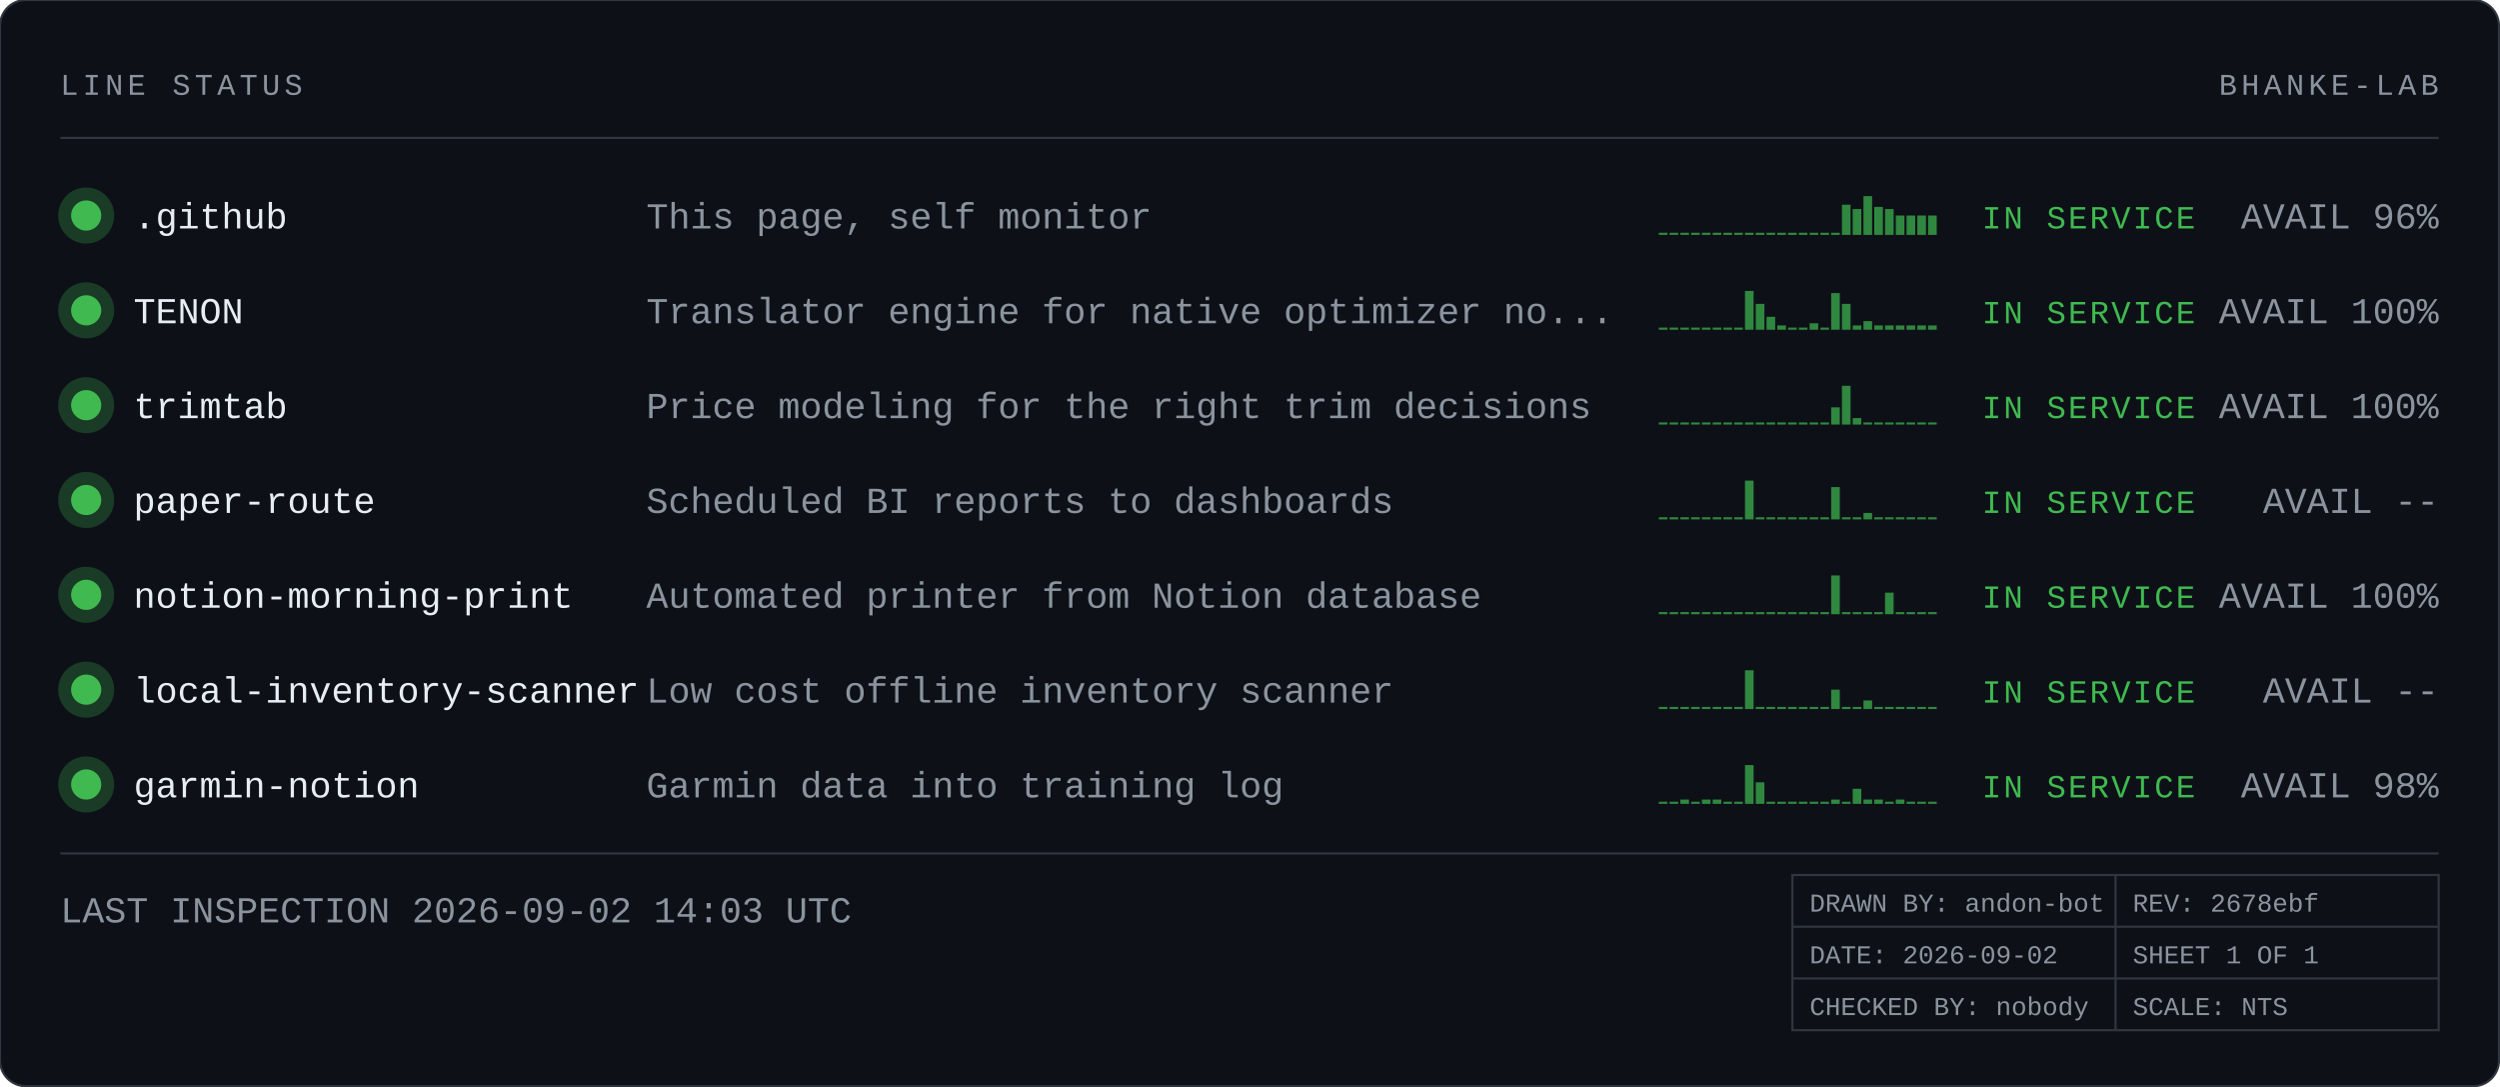
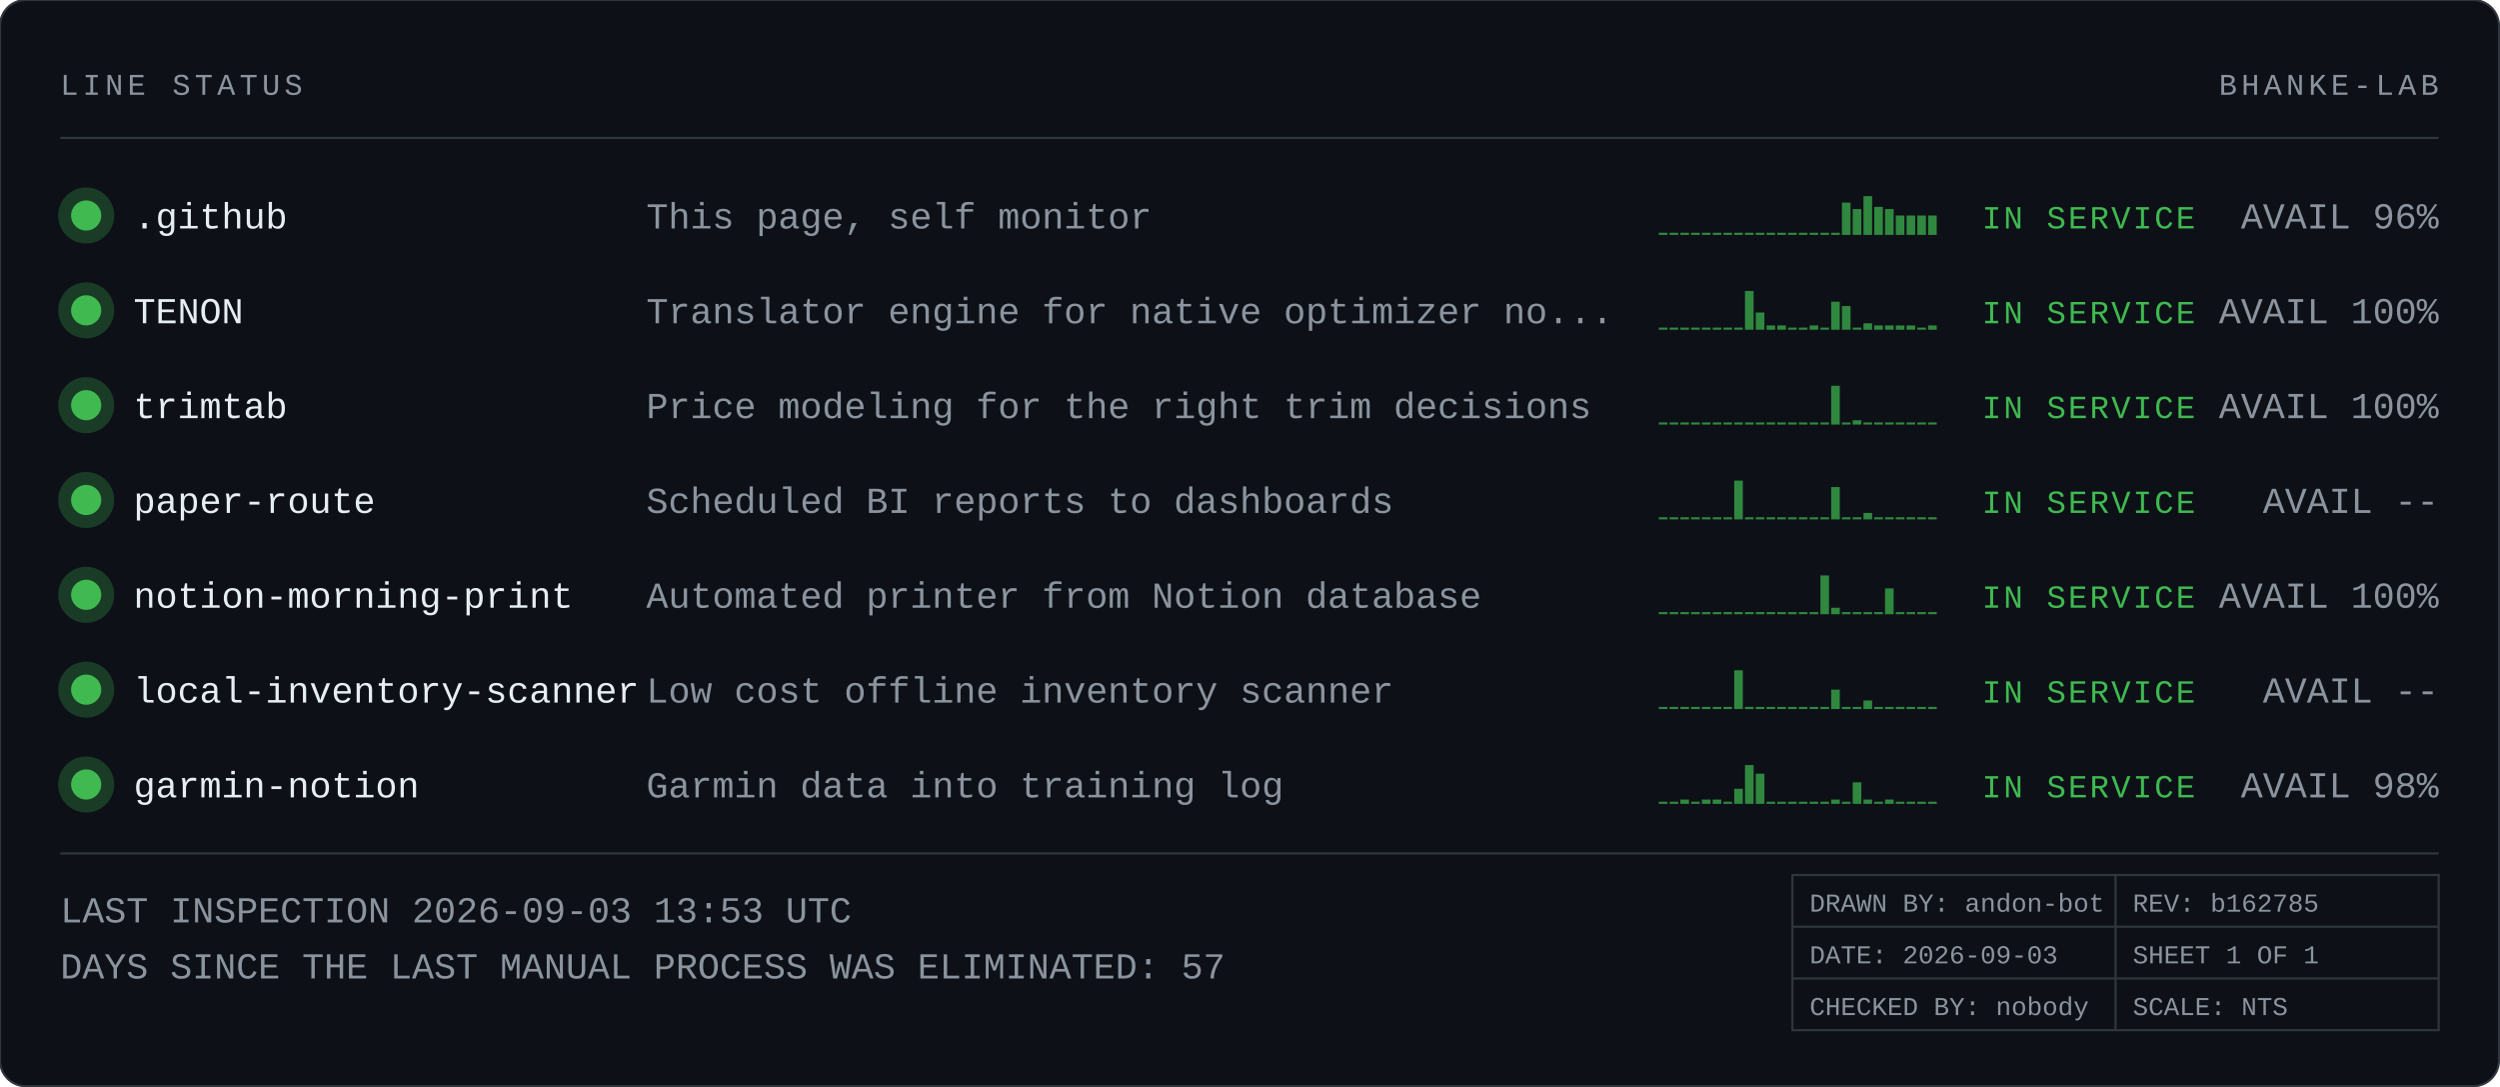
<svg xmlns="http://www.w3.org/2000/svg" width="1160" height="504" viewBox="0 0 1160 504" role="img" aria-label="Andon board">
  <style>
text { font-family: Consolas, 'Courier New', monospace; font-size: 17px; }
.hd { fill: #8b949e; font-size: 14px; letter-spacing: 2px; }
.name { fill: #e6edf3; }
.dim { fill: #8b949e; }
.st { font-size: 15px; letter-spacing: 1px; }
.tb { fill: #8b949e; font-size: 12px; }
</style>
  <rect x="0" y="0" width="1160" height="504" rx="12" fill="#0d1117" stroke="#30363d" />
  <text x="28" y="44" class="hd">LINE STATUS</text>
  <text x="1132" y="44" class="hd" text-anchor="end">BHANKE-LAB</text>
  <line x1="28" y1="64" x2="1132" y2="64" stroke="#30363d" />
  <circle cx="40" cy="100" r="13" fill="#3fb950" opacity="0.25" />
  <circle cx="40" cy="100" r="7" fill="#3fb950" />
  <text x="62" y="106" class="name">.github</text>
  <text x="300" y="106" class="dim">This page, self monitor</text>
  <rect x="770" y="108" width="4" height="1" fill="#3fb950" opacity="0.7" />
  <rect x="775" y="108" width="4" height="1" fill="#3fb950" opacity="0.7" />
  <rect x="780" y="108" width="4" height="1" fill="#3fb950" opacity="0.7" />
  <rect x="785" y="108" width="4" height="1" fill="#3fb950" opacity="0.7" />
  <rect x="790" y="108" width="4" height="1" fill="#3fb950" opacity="0.7" />
  <rect x="795" y="108" width="4" height="1" fill="#3fb950" opacity="0.7" />
  <rect x="800" y="108" width="4" height="1" fill="#3fb950" opacity="0.7" />
  <rect x="805" y="108" width="4" height="1" fill="#3fb950" opacity="0.7" />
  <rect x="810" y="108" width="4" height="1" fill="#3fb950" opacity="0.7" />
  <rect x="815" y="108" width="4" height="1" fill="#3fb950" opacity="0.7" />
  <rect x="820" y="108" width="4" height="1" fill="#3fb950" opacity="0.7" />
  <rect x="825" y="108" width="4" height="1" fill="#3fb950" opacity="0.7" />
  <rect x="830" y="108" width="4" height="1" fill="#3fb950" opacity="0.7" />
  <rect x="835" y="108" width="4" height="1" fill="#3fb950" opacity="0.7" />
  <rect x="840" y="108" width="4" height="1" fill="#3fb950" opacity="0.7" />
  <rect x="845" y="108" width="4" height="1" fill="#3fb950" opacity="0.7" />
  <rect x="850" y="108" width="4" height="1" fill="#3fb950" opacity="0.7" />
-   <rect x="855" y="95" width="4" height="14" fill="#3fb950" opacity="0.7" />
+   <rect x="855" y="94" width="4" height="15" fill="#3fb950" opacity="0.7" />
  <rect x="860" y="97" width="4" height="12" fill="#3fb950" opacity="0.7" />
  <rect x="865" y="91" width="4" height="18" fill="#3fb950" opacity="0.7" />
  <rect x="870" y="96" width="4" height="13" fill="#3fb950" opacity="0.7" />
  <rect x="875" y="97" width="4" height="12" fill="#3fb950" opacity="0.7" />
  <rect x="880" y="100" width="4" height="9" fill="#3fb950" opacity="0.7" />
  <rect x="885" y="100" width="4" height="9" fill="#3fb950" opacity="0.7" />
  <rect x="890" y="100" width="4" height="9" fill="#3fb950" opacity="0.7" />
  <rect x="895" y="100" width="4" height="9" fill="#3fb950" opacity="0.7" />
  <text x="920" y="106" class="st" fill="#3fb950">IN SERVICE</text>
  <text x="1132" y="106" class="dim" text-anchor="end">AVAIL 96%</text>
  <circle cx="40" cy="144" r="13" fill="#3fb950" opacity="0.25" />
  <circle cx="40" cy="144" r="7" fill="#3fb950" />
  <text x="62" y="150" class="name">TENON</text>
  <text x="300" y="150" class="dim">Translator engine for native optimizer no...</text>
  <rect x="770" y="152" width="4" height="1" fill="#3fb950" opacity="0.7" />
  <rect x="775" y="152" width="4" height="1" fill="#3fb950" opacity="0.7" />
  <rect x="780" y="152" width="4" height="1" fill="#3fb950" opacity="0.7" />
  <rect x="785" y="152" width="4" height="1" fill="#3fb950" opacity="0.7" />
  <rect x="790" y="152" width="4" height="1" fill="#3fb950" opacity="0.7" />
  <rect x="795" y="152" width="4" height="1" fill="#3fb950" opacity="0.7" />
  <rect x="800" y="152" width="4" height="1" fill="#3fb950" opacity="0.7" />
  <rect x="805" y="152" width="4" height="1" fill="#3fb950" opacity="0.7" />
  <rect x="810" y="135" width="4" height="18" fill="#3fb950" opacity="0.7" />
-   <rect x="815" y="141" width="4" height="12" fill="#3fb950" opacity="0.7" />
-   <rect x="820" y="147" width="4" height="6" fill="#3fb950" opacity="0.7" />
+   <rect x="815" y="145" width="4" height="8" fill="#3fb950" opacity="0.7" />
+   <rect x="820" y="151" width="4" height="2" fill="#3fb950" opacity="0.7" />
  <rect x="825" y="151" width="4" height="2" fill="#3fb950" opacity="0.7" />
  <rect x="830" y="152" width="4" height="1" fill="#3fb950" opacity="0.7" />
  <rect x="835" y="152" width="4" height="1" fill="#3fb950" opacity="0.7" />
-   <rect x="840" y="150" width="4" height="3" fill="#3fb950" opacity="0.7" />
+   <rect x="840" y="151" width="4" height="2" fill="#3fb950" opacity="0.7" />
  <rect x="845" y="152" width="4" height="1" fill="#3fb950" opacity="0.7" />
-   <rect x="850" y="136" width="4" height="17" fill="#3fb950" opacity="0.7" />
-   <rect x="855" y="141" width="4" height="12" fill="#3fb950" opacity="0.7" />
-   <rect x="860" y="151" width="4" height="2" fill="#3fb950" opacity="0.7" />
-   <rect x="865" y="149" width="4" height="4" fill="#3fb950" opacity="0.7" />
+   <rect x="850" y="140" width="4" height="13" fill="#3fb950" opacity="0.7" />
+   <rect x="855" y="142" width="4" height="11" fill="#3fb950" opacity="0.7" />
+   <rect x="860" y="152" width="4" height="1" fill="#3fb950" opacity="0.7" />
+   <rect x="865" y="150" width="4" height="3" fill="#3fb950" opacity="0.7" />
  <rect x="870" y="151" width="4" height="2" fill="#3fb950" opacity="0.7" />
  <rect x="875" y="151" width="4" height="2" fill="#3fb950" opacity="0.7" />
  <rect x="880" y="151" width="4" height="2" fill="#3fb950" opacity="0.7" />
  <rect x="885" y="151" width="4" height="2" fill="#3fb950" opacity="0.7" />
-   <rect x="890" y="151" width="4" height="2" fill="#3fb950" opacity="0.7" />
+   <rect x="890" y="152" width="4" height="1" fill="#3fb950" opacity="0.7" />
  <rect x="895" y="151" width="4" height="2" fill="#3fb950" opacity="0.7" />
  <text x="920" y="150" class="st" fill="#3fb950">IN SERVICE</text>
  <text x="1132" y="150" class="dim" text-anchor="end">AVAIL 100%</text>
  <circle cx="40" cy="188" r="13" fill="#3fb950" opacity="0.25" />
  <circle cx="40" cy="188" r="7" fill="#3fb950" />
  <text x="62" y="194" class="name">trimtab</text>
  <text x="300" y="194" class="dim">Price modeling for the right trim decisions</text>
  <rect x="770" y="196" width="4" height="1" fill="#3fb950" opacity="0.7" />
  <rect x="775" y="196" width="4" height="1" fill="#3fb950" opacity="0.7" />
  <rect x="780" y="196" width="4" height="1" fill="#3fb950" opacity="0.7" />
  <rect x="785" y="196" width="4" height="1" fill="#3fb950" opacity="0.7" />
  <rect x="790" y="196" width="4" height="1" fill="#3fb950" opacity="0.7" />
  <rect x="795" y="196" width="4" height="1" fill="#3fb950" opacity="0.7" />
  <rect x="800" y="196" width="4" height="1" fill="#3fb950" opacity="0.7" />
  <rect x="805" y="196" width="4" height="1" fill="#3fb950" opacity="0.7" />
  <rect x="810" y="196" width="4" height="1" fill="#3fb950" opacity="0.7" />
  <rect x="815" y="196" width="4" height="1" fill="#3fb950" opacity="0.7" />
  <rect x="820" y="196" width="4" height="1" fill="#3fb950" opacity="0.7" />
  <rect x="825" y="196" width="4" height="1" fill="#3fb950" opacity="0.7" />
  <rect x="830" y="196" width="4" height="1" fill="#3fb950" opacity="0.7" />
  <rect x="835" y="196" width="4" height="1" fill="#3fb950" opacity="0.7" />
  <rect x="840" y="196" width="4" height="1" fill="#3fb950" opacity="0.7" />
  <rect x="845" y="196" width="4" height="1" fill="#3fb950" opacity="0.7" />
-   <rect x="850" y="189" width="4" height="8" fill="#3fb950" opacity="0.7" />
-   <rect x="855" y="179" width="4" height="18" fill="#3fb950" opacity="0.7" />
-   <rect x="860" y="194" width="4" height="3" fill="#3fb950" opacity="0.7" />
+   <rect x="850" y="179" width="4" height="18" fill="#3fb950" opacity="0.7" />
+   <rect x="855" y="196" width="4" height="1" fill="#3fb950" opacity="0.7" />
+   <rect x="860" y="195" width="4" height="2" fill="#3fb950" opacity="0.7" />
  <rect x="865" y="196" width="4" height="1" fill="#3fb950" opacity="0.7" />
  <rect x="870" y="196" width="4" height="1" fill="#3fb950" opacity="0.7" />
  <rect x="875" y="196" width="4" height="1" fill="#3fb950" opacity="0.7" />
  <rect x="880" y="196" width="4" height="1" fill="#3fb950" opacity="0.7" />
  <rect x="885" y="196" width="4" height="1" fill="#3fb950" opacity="0.7" />
  <rect x="890" y="196" width="4" height="1" fill="#3fb950" opacity="0.7" />
  <rect x="895" y="196" width="4" height="1" fill="#3fb950" opacity="0.7" />
  <text x="920" y="194" class="st" fill="#3fb950">IN SERVICE</text>
  <text x="1132" y="194" class="dim" text-anchor="end">AVAIL 100%</text>
  <circle cx="40" cy="232" r="13" fill="#3fb950" opacity="0.25" />
  <circle cx="40" cy="232" r="7" fill="#3fb950" />
  <text x="62" y="238" class="name">paper-route</text>
  <text x="300" y="238" class="dim">Scheduled BI reports to dashboards</text>
  <rect x="770" y="240" width="4" height="1" fill="#3fb950" opacity="0.7" />
  <rect x="775" y="240" width="4" height="1" fill="#3fb950" opacity="0.7" />
  <rect x="780" y="240" width="4" height="1" fill="#3fb950" opacity="0.7" />
  <rect x="785" y="240" width="4" height="1" fill="#3fb950" opacity="0.7" />
  <rect x="790" y="240" width="4" height="1" fill="#3fb950" opacity="0.7" />
  <rect x="795" y="240" width="4" height="1" fill="#3fb950" opacity="0.7" />
  <rect x="800" y="240" width="4" height="1" fill="#3fb950" opacity="0.7" />
-   <rect x="805" y="240" width="4" height="1" fill="#3fb950" opacity="0.7" />
-   <rect x="810" y="223" width="4" height="18" fill="#3fb950" opacity="0.7" />
+   <rect x="805" y="223" width="4" height="18" fill="#3fb950" opacity="0.7" />
+   <rect x="810" y="240" width="4" height="1" fill="#3fb950" opacity="0.7" />
  <rect x="815" y="240" width="4" height="1" fill="#3fb950" opacity="0.7" />
  <rect x="820" y="240" width="4" height="1" fill="#3fb950" opacity="0.7" />
  <rect x="825" y="240" width="4" height="1" fill="#3fb950" opacity="0.7" />
  <rect x="830" y="240" width="4" height="1" fill="#3fb950" opacity="0.7" />
  <rect x="835" y="240" width="4" height="1" fill="#3fb950" opacity="0.7" />
  <rect x="840" y="240" width="4" height="1" fill="#3fb950" opacity="0.7" />
  <rect x="845" y="240" width="4" height="1" fill="#3fb950" opacity="0.7" />
  <rect x="850" y="226" width="4" height="15" fill="#3fb950" opacity="0.7" />
  <rect x="855" y="240" width="4" height="1" fill="#3fb950" opacity="0.7" />
  <rect x="860" y="240" width="4" height="1" fill="#3fb950" opacity="0.7" />
  <rect x="865" y="238" width="4" height="3" fill="#3fb950" opacity="0.7" />
  <rect x="870" y="240" width="4" height="1" fill="#3fb950" opacity="0.7" />
  <rect x="875" y="240" width="4" height="1" fill="#3fb950" opacity="0.7" />
  <rect x="880" y="240" width="4" height="1" fill="#3fb950" opacity="0.7" />
  <rect x="885" y="240" width="4" height="1" fill="#3fb950" opacity="0.7" />
  <rect x="890" y="240" width="4" height="1" fill="#3fb950" opacity="0.7" />
  <rect x="895" y="240" width="4" height="1" fill="#3fb950" opacity="0.7" />
  <text x="920" y="238" class="st" fill="#3fb950">IN SERVICE</text>
  <text x="1132" y="238" class="dim" text-anchor="end">AVAIL --</text>
  <circle cx="40" cy="276" r="13" fill="#3fb950" opacity="0.25" />
  <circle cx="40" cy="276" r="7" fill="#3fb950" />
  <text x="62" y="282" class="name">notion-morning-print</text>
  <text x="300" y="282" class="dim">Automated printer from Notion database</text>
  <rect x="770" y="284" width="4" height="1" fill="#3fb950" opacity="0.7" />
  <rect x="775" y="284" width="4" height="1" fill="#3fb950" opacity="0.7" />
  <rect x="780" y="284" width="4" height="1" fill="#3fb950" opacity="0.7" />
  <rect x="785" y="284" width="4" height="1" fill="#3fb950" opacity="0.7" />
  <rect x="790" y="284" width="4" height="1" fill="#3fb950" opacity="0.7" />
  <rect x="795" y="284" width="4" height="1" fill="#3fb950" opacity="0.7" />
  <rect x="800" y="284" width="4" height="1" fill="#3fb950" opacity="0.7" />
  <rect x="805" y="284" width="4" height="1" fill="#3fb950" opacity="0.7" />
  <rect x="810" y="284" width="4" height="1" fill="#3fb950" opacity="0.7" />
  <rect x="815" y="284" width="4" height="1" fill="#3fb950" opacity="0.7" />
  <rect x="820" y="284" width="4" height="1" fill="#3fb950" opacity="0.7" />
  <rect x="825" y="284" width="4" height="1" fill="#3fb950" opacity="0.7" />
  <rect x="830" y="284" width="4" height="1" fill="#3fb950" opacity="0.7" />
  <rect x="835" y="284" width="4" height="1" fill="#3fb950" opacity="0.7" />
  <rect x="840" y="284" width="4" height="1" fill="#3fb950" opacity="0.7" />
-   <rect x="845" y="284" width="4" height="1" fill="#3fb950" opacity="0.7" />
-   <rect x="850" y="267" width="4" height="18" fill="#3fb950" opacity="0.7" />
+   <rect x="845" y="267" width="4" height="18" fill="#3fb950" opacity="0.7" />
+   <rect x="850" y="282" width="4" height="3" fill="#3fb950" opacity="0.7" />
  <rect x="855" y="284" width="4" height="1" fill="#3fb950" opacity="0.7" />
  <rect x="860" y="284" width="4" height="1" fill="#3fb950" opacity="0.7" />
  <rect x="865" y="284" width="4" height="1" fill="#3fb950" opacity="0.7" />
  <rect x="870" y="284" width="4" height="1" fill="#3fb950" opacity="0.7" />
-   <rect x="875" y="275" width="4" height="10" fill="#3fb950" opacity="0.7" />
+   <rect x="875" y="273" width="4" height="12" fill="#3fb950" opacity="0.7" />
  <rect x="880" y="284" width="4" height="1" fill="#3fb950" opacity="0.7" />
  <rect x="885" y="284" width="4" height="1" fill="#3fb950" opacity="0.7" />
  <rect x="890" y="284" width="4" height="1" fill="#3fb950" opacity="0.7" />
  <rect x="895" y="284" width="4" height="1" fill="#3fb950" opacity="0.7" />
  <text x="920" y="282" class="st" fill="#3fb950">IN SERVICE</text>
  <text x="1132" y="282" class="dim" text-anchor="end">AVAIL 100%</text>
  <circle cx="40" cy="320" r="13" fill="#3fb950" opacity="0.25" />
  <circle cx="40" cy="320" r="7" fill="#3fb950" />
  <text x="62" y="326" class="name">local-inventory-scanner</text>
  <text x="300" y="326" class="dim">Low cost offline inventory scanner</text>
  <rect x="770" y="328" width="4" height="1" fill="#3fb950" opacity="0.7" />
  <rect x="775" y="328" width="4" height="1" fill="#3fb950" opacity="0.7" />
  <rect x="780" y="328" width="4" height="1" fill="#3fb950" opacity="0.7" />
  <rect x="785" y="328" width="4" height="1" fill="#3fb950" opacity="0.7" />
  <rect x="790" y="328" width="4" height="1" fill="#3fb950" opacity="0.7" />
  <rect x="795" y="328" width="4" height="1" fill="#3fb950" opacity="0.7" />
  <rect x="800" y="328" width="4" height="1" fill="#3fb950" opacity="0.7" />
-   <rect x="805" y="328" width="4" height="1" fill="#3fb950" opacity="0.7" />
-   <rect x="810" y="311" width="4" height="18" fill="#3fb950" opacity="0.7" />
+   <rect x="805" y="311" width="4" height="18" fill="#3fb950" opacity="0.7" />
+   <rect x="810" y="328" width="4" height="1" fill="#3fb950" opacity="0.7" />
  <rect x="815" y="328" width="4" height="1" fill="#3fb950" opacity="0.7" />
  <rect x="820" y="328" width="4" height="1" fill="#3fb950" opacity="0.7" />
  <rect x="825" y="328" width="4" height="1" fill="#3fb950" opacity="0.7" />
  <rect x="830" y="328" width="4" height="1" fill="#3fb950" opacity="0.7" />
  <rect x="835" y="328" width="4" height="1" fill="#3fb950" opacity="0.7" />
  <rect x="840" y="328" width="4" height="1" fill="#3fb950" opacity="0.7" />
  <rect x="845" y="328" width="4" height="1" fill="#3fb950" opacity="0.7" />
  <rect x="850" y="320" width="4" height="9" fill="#3fb950" opacity="0.7" />
  <rect x="855" y="328" width="4" height="1" fill="#3fb950" opacity="0.7" />
  <rect x="860" y="328" width="4" height="1" fill="#3fb950" opacity="0.7" />
  <rect x="865" y="325" width="4" height="4" fill="#3fb950" opacity="0.7" />
  <rect x="870" y="328" width="4" height="1" fill="#3fb950" opacity="0.7" />
  <rect x="875" y="328" width="4" height="1" fill="#3fb950" opacity="0.7" />
  <rect x="880" y="328" width="4" height="1" fill="#3fb950" opacity="0.7" />
  <rect x="885" y="328" width="4" height="1" fill="#3fb950" opacity="0.7" />
  <rect x="890" y="328" width="4" height="1" fill="#3fb950" opacity="0.7" />
  <rect x="895" y="328" width="4" height="1" fill="#3fb950" opacity="0.7" />
  <text x="920" y="326" class="st" fill="#3fb950">IN SERVICE</text>
  <text x="1132" y="326" class="dim" text-anchor="end">AVAIL --</text>
  <circle cx="40" cy="364" r="13" fill="#3fb950" opacity="0.25" />
  <circle cx="40" cy="364" r="7" fill="#3fb950" />
  <text x="62" y="370" class="name">garmin-notion</text>
  <text x="300" y="370" class="dim">Garmin data into training log</text>
  <rect x="770" y="372" width="4" height="1" fill="#3fb950" opacity="0.7" />
  <rect x="775" y="372" width="4" height="1" fill="#3fb950" opacity="0.7" />
  <rect x="780" y="371" width="4" height="2" fill="#3fb950" opacity="0.7" />
  <rect x="785" y="372" width="4" height="1" fill="#3fb950" opacity="0.7" />
  <rect x="790" y="371" width="4" height="2" fill="#3fb950" opacity="0.7" />
  <rect x="795" y="371" width="4" height="2" fill="#3fb950" opacity="0.7" />
  <rect x="800" y="372" width="4" height="1" fill="#3fb950" opacity="0.7" />
-   <rect x="805" y="372" width="4" height="1" fill="#3fb950" opacity="0.7" />
+   <rect x="805" y="366" width="4" height="7" fill="#3fb950" opacity="0.7" />
  <rect x="810" y="355" width="4" height="18" fill="#3fb950" opacity="0.7" />
-   <rect x="815" y="363" width="4" height="10" fill="#3fb950" opacity="0.7" />
+   <rect x="815" y="359" width="4" height="14" fill="#3fb950" opacity="0.7" />
  <rect x="820" y="372" width="4" height="1" fill="#3fb950" opacity="0.7" />
  <rect x="825" y="372" width="4" height="1" fill="#3fb950" opacity="0.7" />
  <rect x="830" y="372" width="4" height="1" fill="#3fb950" opacity="0.7" />
  <rect x="835" y="372" width="4" height="1" fill="#3fb950" opacity="0.7" />
  <rect x="840" y="372" width="4" height="1" fill="#3fb950" opacity="0.7" />
  <rect x="845" y="372" width="4" height="1" fill="#3fb950" opacity="0.7" />
  <rect x="850" y="371" width="4" height="2" fill="#3fb950" opacity="0.7" />
  <rect x="855" y="372" width="4" height="1" fill="#3fb950" opacity="0.7" />
-   <rect x="860" y="366" width="4" height="7" fill="#3fb950" opacity="0.7" />
+   <rect x="860" y="363" width="4" height="10" fill="#3fb950" opacity="0.7" />
  <rect x="865" y="371" width="4" height="2" fill="#3fb950" opacity="0.7" />
-   <rect x="870" y="371" width="4" height="2" fill="#3fb950" opacity="0.7" />
-   <rect x="875" y="372" width="4" height="1" fill="#3fb950" opacity="0.7" />
-   <rect x="880" y="371" width="4" height="2" fill="#3fb950" opacity="0.7" />
+   <rect x="870" y="372" width="4" height="1" fill="#3fb950" opacity="0.7" />
+   <rect x="875" y="371" width="4" height="2" fill="#3fb950" opacity="0.7" />
+   <rect x="880" y="372" width="4" height="1" fill="#3fb950" opacity="0.7" />
  <rect x="885" y="372" width="4" height="1" fill="#3fb950" opacity="0.7" />
  <rect x="890" y="372" width="4" height="1" fill="#3fb950" opacity="0.7" />
  <rect x="895" y="372" width="4" height="1" fill="#3fb950" opacity="0.7" />
  <text x="920" y="370" class="st" fill="#3fb950">IN SERVICE</text>
  <text x="1132" y="370" class="dim" text-anchor="end">AVAIL 98%</text>
  <line x1="28" y1="396" x2="1132" y2="396" stroke="#30363d" />
-   <text x="28" y="428" class="dim">LAST INSPECTION 2026-09-02 14:03 UTC</text>
+   <text x="28" y="428" class="dim">LAST INSPECTION 2026-09-03 13:53 UTC</text>
+   <text x="28" y="454" class="dim">DAYS SINCE THE LAST MANUAL PROCESS WAS ELIMINATED: 57</text>
  <rect x="832" y="406" width="300" height="72" fill="none" stroke="#30363d" />
  <line x1="832" y1="430" x2="1132" y2="430" stroke="#30363d" />
  <line x1="832" y1="454" x2="1132" y2="454" stroke="#30363d" />
  <line x1="982" y1="406" x2="982" y2="478" stroke="#30363d" />
  <text x="840" y="423" class="tb">DRAWN BY: andon-bot</text>
-   <text x="990" y="423" class="tb">REV: 2678ebf</text>
-   <text x="840" y="447" class="tb">DATE: 2026-09-02</text>
+   <text x="990" y="423" class="tb">REV: b162785</text>
+   <text x="840" y="447" class="tb">DATE: 2026-09-03</text>
  <text x="990" y="447" class="tb">SHEET 1 OF 1</text>
  <text x="840" y="471" class="tb">CHECKED BY: nobody</text>
  <text x="990" y="471" class="tb">SCALE: NTS</text>
</svg>
